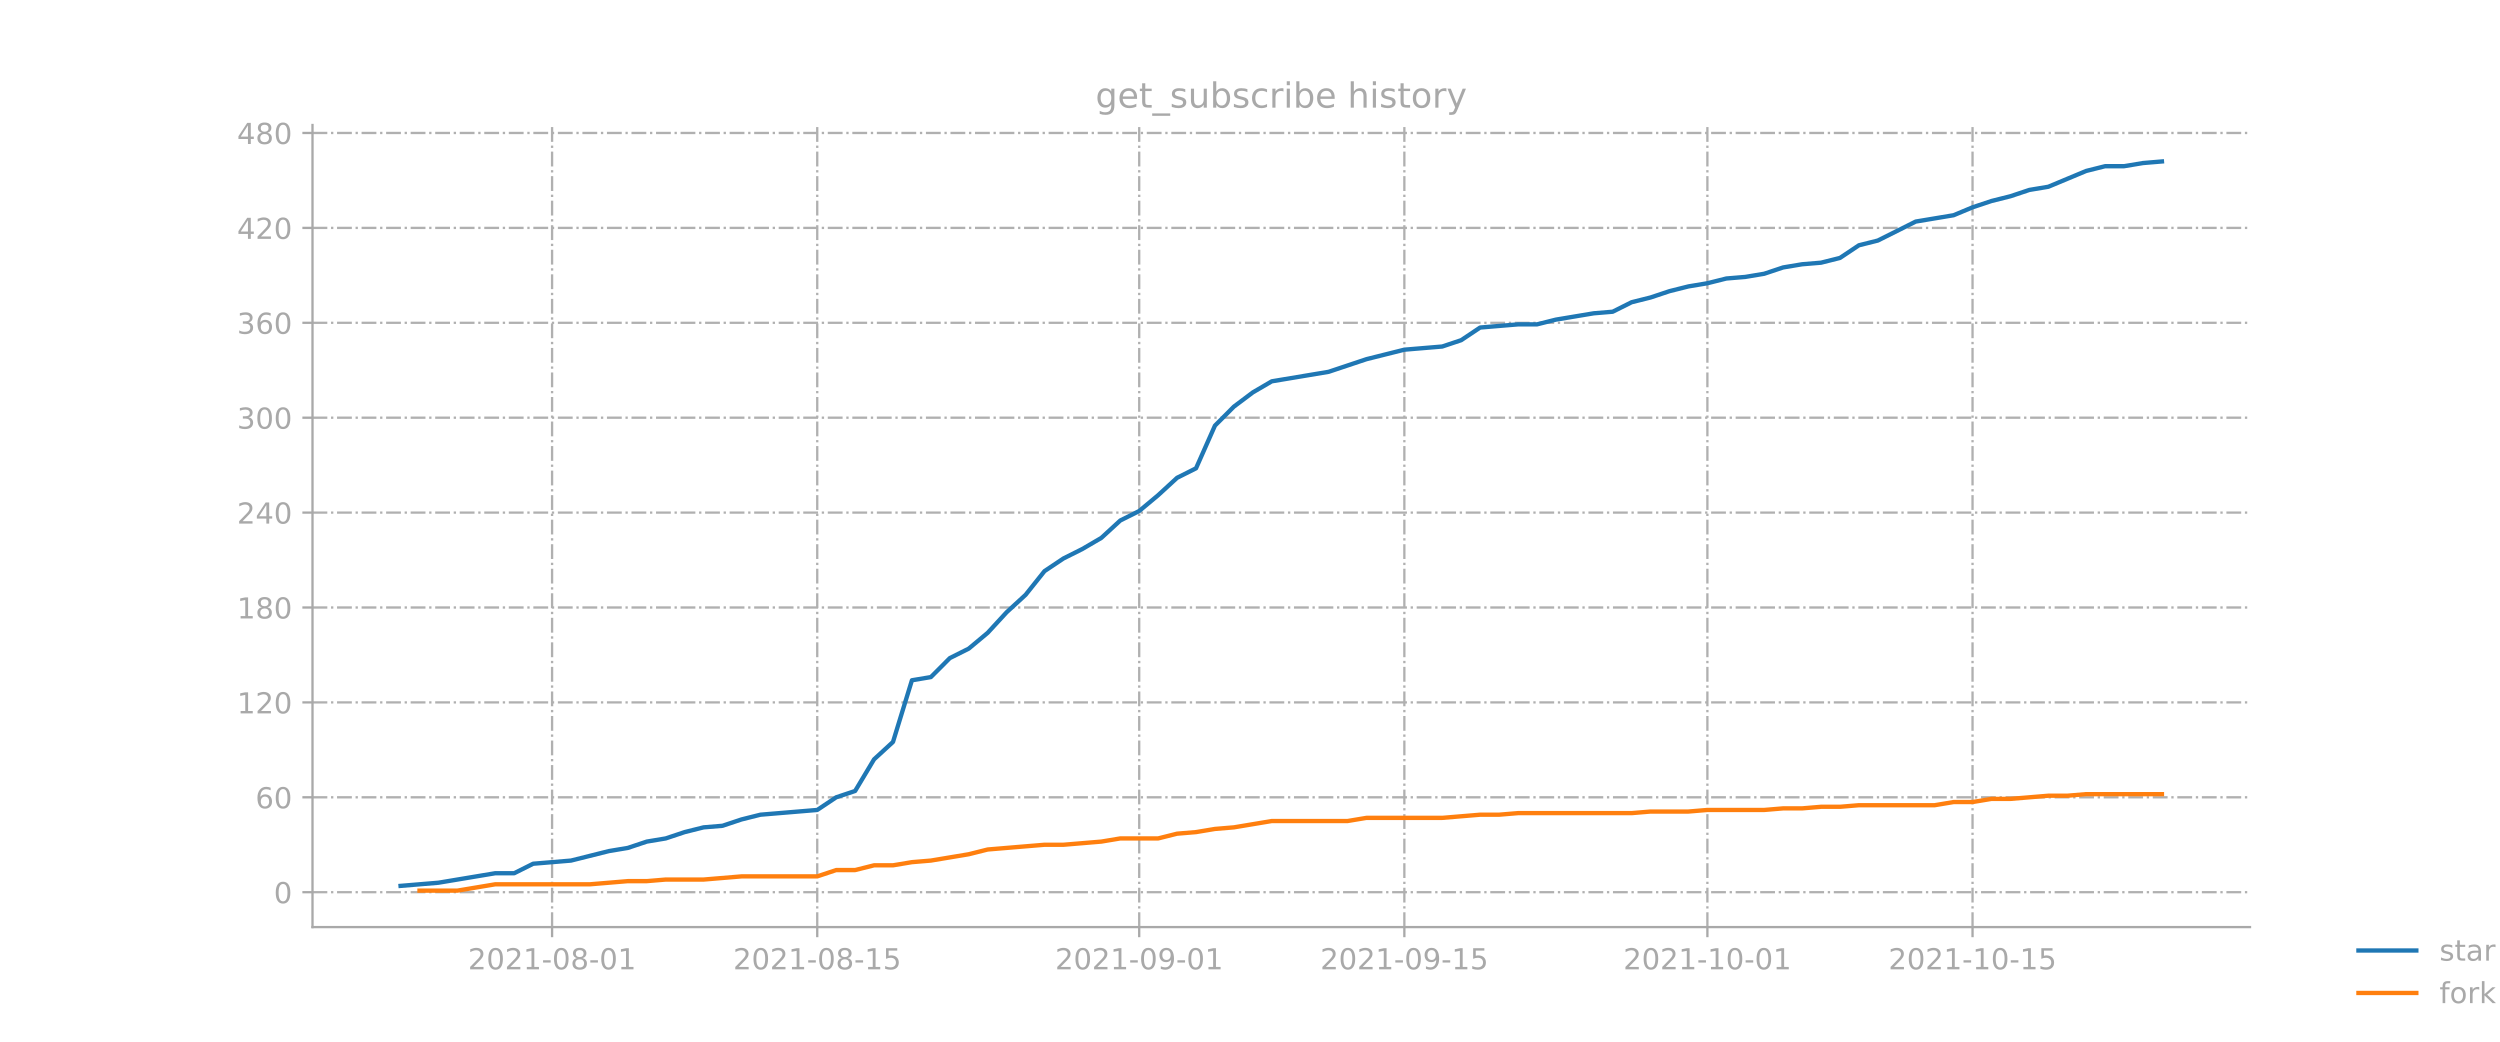
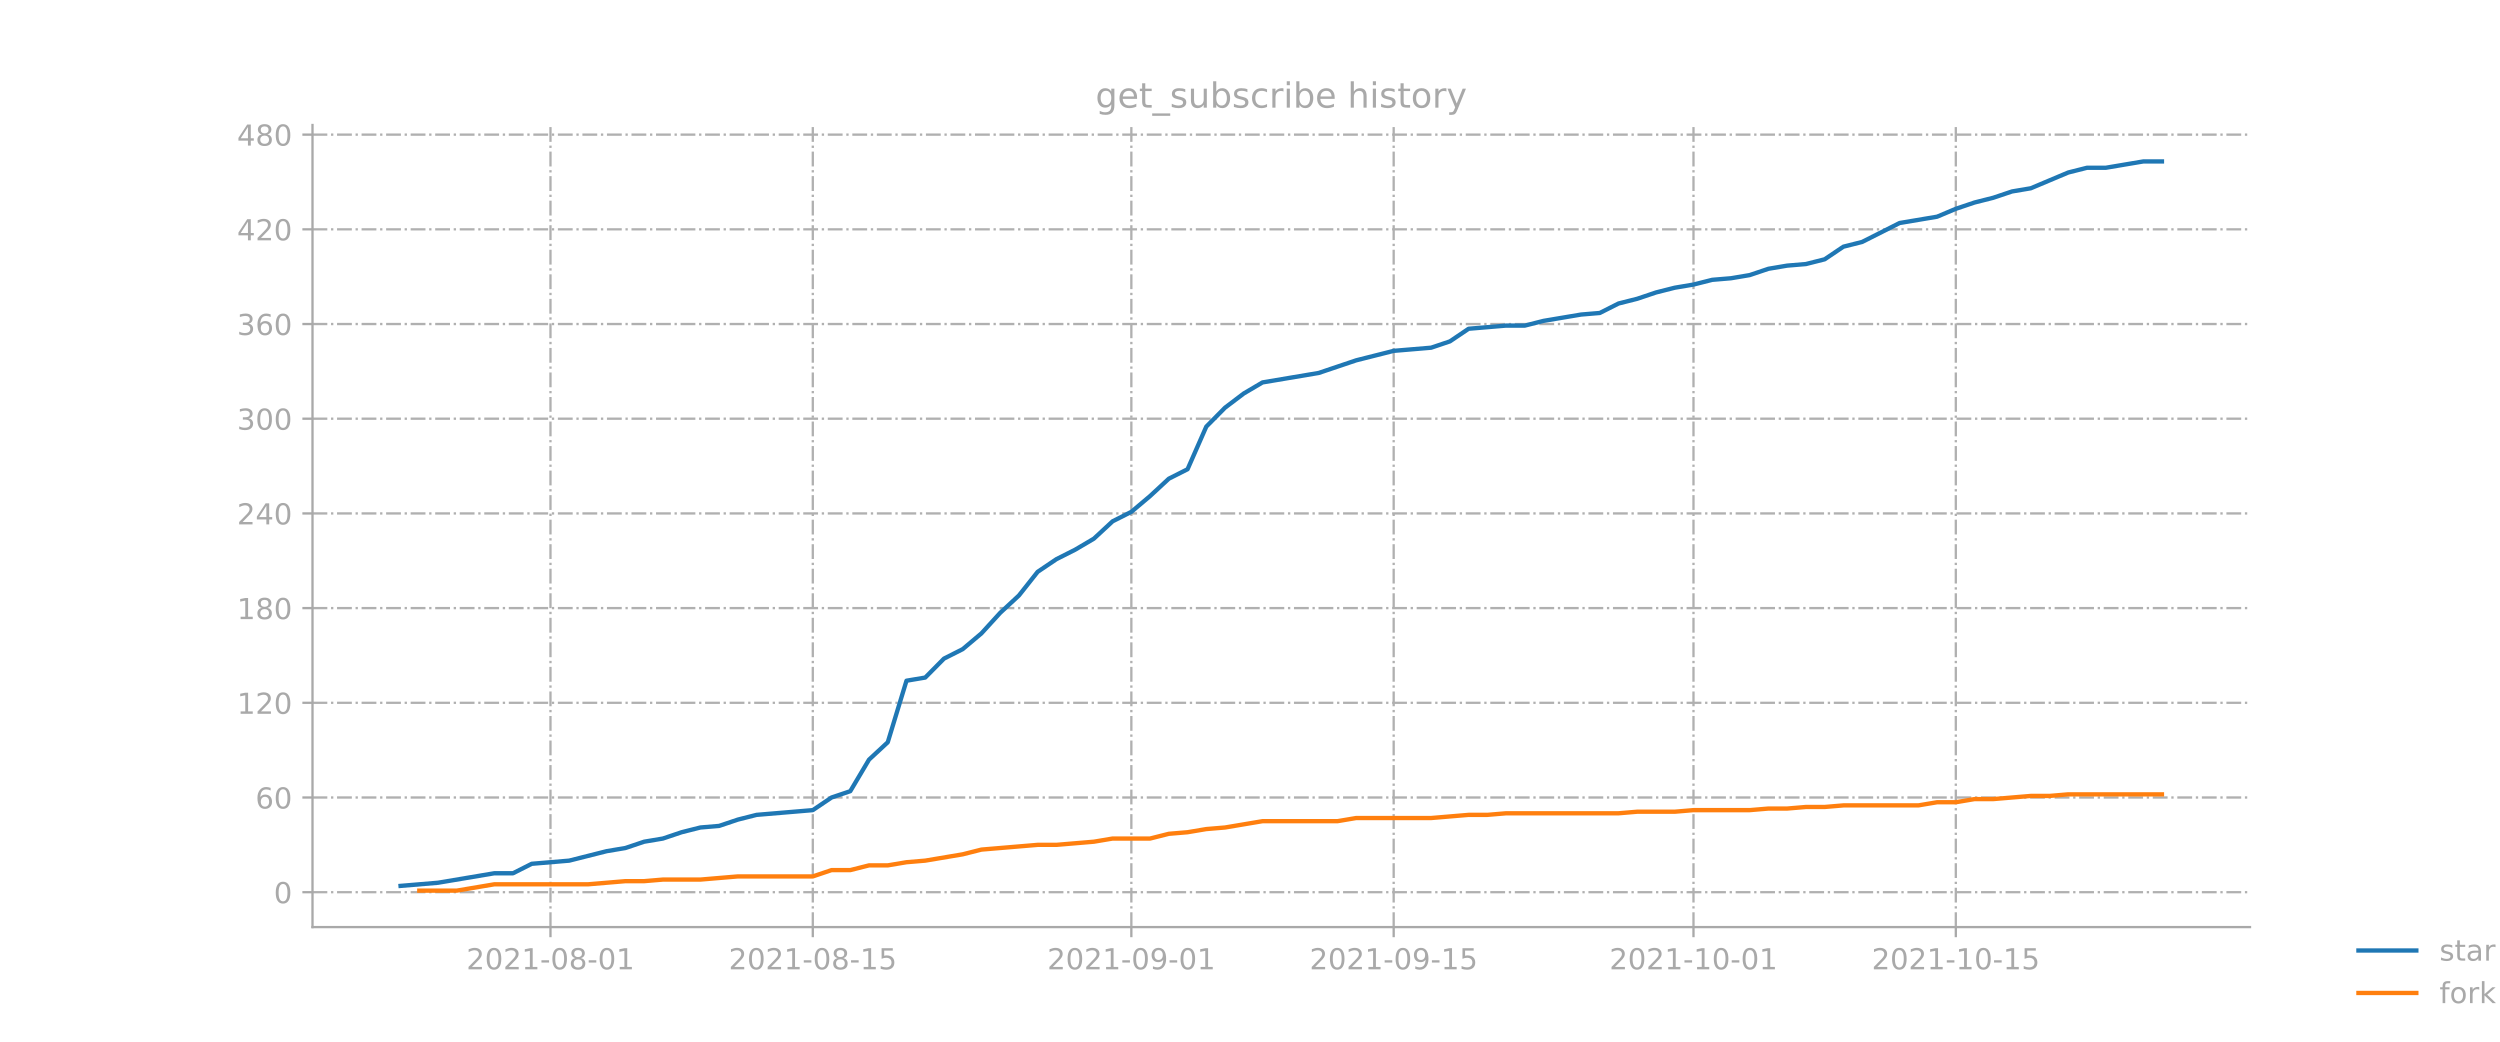
<svg xmlns="http://www.w3.org/2000/svg" xmlns:xlink="http://www.w3.org/1999/xlink" height="360pt" version="1.1" viewBox="0 0 864 360" width="864pt">
  <defs>
    <style type="text/css">*{stroke-linecap:butt;stroke-linejoin:round;}</style>
  </defs>
  <g id="figure_1">
    <g id="patch_1">
      <path d="M 0 360  L 864 360  L 864 0  L 0 0  z " style="fill:none;opacity:0;" />
    </g>
    <g id="axes_1">
      <g id="patch_2">
        <path d="M 108 320.4  L 777.6 320.4  L 777.6 43.2  L 108 43.2  z " style="fill:none;opacity:0;" />
      </g>
      <g id="matplotlib.axis_1">
        <g id="xtick_1">
          <g id="line2d_1">
-             <path clip-path="url(#p8e9a8454e7)" d="M 190.8 320.4  L 190.8 43.2  " style="fill:none;stroke:#b0b0b0;stroke-dasharray:5.12,1.28,0.8,1.28;stroke-dashoffset:0;stroke-width:0.8;" />
+             <path clip-path="url(#p92d520a718)" d="M 190.243 320.4  L 190.243 43.2  " style="fill:none;stroke:#b0b0b0;stroke-dasharray:5.12,1.28,0.8,1.28;stroke-dashoffset:0;stroke-width:0.8;" />
          </g>
          <g id="line2d_2">
            <defs>
-               <path d="M 0 0  L 0 3.5  " id="mebb55646c6" style="stroke:#a9a9a9;stroke-width:0.8;" />
+               <path d="M 0 0  L 0 3.5  " id="mdfd3f96ffd" style="stroke:#a9a9a9;stroke-width:0.8;" />
            </defs>
            <g>
-               <use style="fill:#a9a9a9;stroke:#a9a9a9;stroke-width:0.8;" x="190.8" xlink:href="#mebb55646c6" y="320.4" />
+               <use style="fill:#a9a9a9;stroke:#a9a9a9;stroke-width:0.8;" x="190.243" xlink:href="#mdfd3f96ffd" y="320.4" />
            </g>
          </g>
          <g id="text_1">
-             <g style="fill:#a9a9a9;" transform="translate(161.7422 334.9984)scale(0.1 -0.1)">
+             <g style="fill:#a9a9a9;" transform="translate(161.1851 334.9984)scale(0.1 -0.1)">
              <defs>
                <path d="M 1228 531  L 3431 531  L 3431 0  L 469 0  L 469 531  Q 828 903 1448 1529  Q 2069 2156 2228 2338  Q 2531 2678 2651 2914  Q 2772 3150 2772 3378  Q 2772 3750 2511 3984  Q 2250 4219 1831 4219  Q 1534 4219 1204 4116  Q 875 4013 500 3803  L 500 4441  Q 881 4594 1212 4672  Q 1544 4750 1819 4750  Q 2544 4750 2975 4387  Q 3406 4025 3406 3419  Q 3406 3131 3298 2873  Q 3191 2616 2906 2266  Q 2828 2175 2409 1742  Q 1991 1309 1228 531  z " id="DejaVuSans-32" transform="scale(0.015625)" />
                <path d="M 2034 4250  Q 1547 4250 1301 3770  Q 1056 3291 1056 2328  Q 1056 1369 1301 889  Q 1547 409 2034 409  Q 2525 409 2770 889  Q 3016 1369 3016 2328  Q 3016 3291 2770 3770  Q 2525 4250 2034 4250  z M 2034 4750  Q 2819 4750 3233 4129  Q 3647 3509 3647 2328  Q 3647 1150 3233 529  Q 2819 -91 2034 -91  Q 1250 -91 836 529  Q 422 1150 422 2328  Q 422 3509 836 4129  Q 1250 4750 2034 4750  z " id="DejaVuSans-30" transform="scale(0.015625)" />
                <path d="M 794 531  L 1825 531  L 1825 4091  L 703 3866  L 703 4441  L 1819 4666  L 2450 4666  L 2450 531  L 3481 531  L 3481 0  L 794 0  L 794 531  z " id="DejaVuSans-31" transform="scale(0.015625)" />
                <path d="M 313 2009  L 1997 2009  L 1997 1497  L 313 1497  L 313 2009  z " id="DejaVuSans-2d" transform="scale(0.015625)" />
                <path d="M 2034 2216  Q 1584 2216 1326 1975  Q 1069 1734 1069 1313  Q 1069 891 1326 650  Q 1584 409 2034 409  Q 2484 409 2743 651  Q 3003 894 3003 1313  Q 3003 1734 2745 1975  Q 2488 2216 2034 2216  z M 1403 2484  Q 997 2584 770 2862  Q 544 3141 544 3541  Q 544 4100 942 4425  Q 1341 4750 2034 4750  Q 2731 4750 3128 4425  Q 3525 4100 3525 3541  Q 3525 3141 3298 2862  Q 3072 2584 2669 2484  Q 3125 2378 3379 2068  Q 3634 1759 3634 1313  Q 3634 634 3220 271  Q 2806 -91 2034 -91  Q 1263 -91 848 271  Q 434 634 434 1313  Q 434 1759 690 2068  Q 947 2378 1403 2484  z M 1172 3481  Q 1172 3119 1398 2916  Q 1625 2713 2034 2713  Q 2441 2713 2670 2916  Q 2900 3119 2900 3481  Q 2900 3844 2670 4047  Q 2441 4250 2034 4250  Q 1625 4250 1398 4047  Q 1172 3844 1172 3481  z " id="DejaVuSans-38" transform="scale(0.015625)" />
              </defs>
              <use xlink:href="#DejaVuSans-32" />
              <use x="63.623" xlink:href="#DejaVuSans-30" />
              <use x="127.246" xlink:href="#DejaVuSans-32" />
              <use x="190.869" xlink:href="#DejaVuSans-31" />
              <use x="254.492" xlink:href="#DejaVuSans-2d" />
              <use x="290.576" xlink:href="#DejaVuSans-30" />
              <use x="354.199" xlink:href="#DejaVuSans-38" />
              <use x="417.822" xlink:href="#DejaVuSans-2d" />
              <use x="453.906" xlink:href="#DejaVuSans-30" />
              <use x="517.529" xlink:href="#DejaVuSans-31" />
            </g>
          </g>
        </g>
        <g id="xtick_2">
          <g id="line2d_3">
-             <path clip-path="url(#p8e9a8454e7)" d="M 282.436 320.4  L 282.436 43.2  " style="fill:none;stroke:#b0b0b0;stroke-dasharray:5.12,1.28,0.8,1.28;stroke-dashoffset:0;stroke-width:0.8;" />
+             <path clip-path="url(#p92d520a718)" d="M 280.904 320.4  L 280.904 43.2  " style="fill:none;stroke:#b0b0b0;stroke-dasharray:5.12,1.28,0.8,1.28;stroke-dashoffset:0;stroke-width:0.8;" />
          </g>
          <g id="line2d_4">
            <g>
-               <use style="fill:#a9a9a9;stroke:#a9a9a9;stroke-width:0.8;" x="282.436" xlink:href="#mebb55646c6" y="320.4" />
+               <use style="fill:#a9a9a9;stroke:#a9a9a9;stroke-width:0.8;" x="280.904" xlink:href="#mdfd3f96ffd" y="320.4" />
            </g>
          </g>
          <g id="text_2">
-             <g style="fill:#a9a9a9;" transform="translate(253.3786 334.9984)scale(0.1 -0.1)">
+             <g style="fill:#a9a9a9;" transform="translate(251.8466 334.9984)scale(0.1 -0.1)">
              <defs>
                <path d="M 691 4666  L 3169 4666  L 3169 4134  L 1269 4134  L 1269 2991  Q 1406 3038 1543 3061  Q 1681 3084 1819 3084  Q 2600 3084 3056 2656  Q 3513 2228 3513 1497  Q 3513 744 3044 326  Q 2575 -91 1722 -91  Q 1428 -91 1123 -41  Q 819 9 494 109  L 494 744  Q 775 591 1075 516  Q 1375 441 1709 441  Q 2250 441 2565 725  Q 2881 1009 2881 1497  Q 2881 1984 2565 2268  Q 2250 2553 1709 2553  Q 1456 2553 1204 2497  Q 953 2441 691 2322  L 691 4666  z " id="DejaVuSans-35" transform="scale(0.015625)" />
              </defs>
              <use xlink:href="#DejaVuSans-32" />
              <use x="63.623" xlink:href="#DejaVuSans-30" />
              <use x="127.246" xlink:href="#DejaVuSans-32" />
              <use x="190.869" xlink:href="#DejaVuSans-31" />
              <use x="254.492" xlink:href="#DejaVuSans-2d" />
              <use x="290.576" xlink:href="#DejaVuSans-30" />
              <use x="354.199" xlink:href="#DejaVuSans-38" />
              <use x="417.822" xlink:href="#DejaVuSans-2d" />
              <use x="453.906" xlink:href="#DejaVuSans-31" />
              <use x="517.529" xlink:href="#DejaVuSans-35" />
            </g>
          </g>
        </g>
        <g id="xtick_3">
          <g id="line2d_5">
-             <path clip-path="url(#p8e9a8454e7)" d="M 393.709 320.4  L 393.709 43.2  " style="fill:none;stroke:#b0b0b0;stroke-dasharray:5.12,1.28,0.8,1.28;stroke-dashoffset:0;stroke-width:0.8;" />
+             <path clip-path="url(#p92d520a718)" d="M 390.993 320.4  L 390.993 43.2  " style="fill:none;stroke:#b0b0b0;stroke-dasharray:5.12,1.28,0.8,1.28;stroke-dashoffset:0;stroke-width:0.8;" />
          </g>
          <g id="line2d_6">
            <g>
-               <use style="fill:#a9a9a9;stroke:#a9a9a9;stroke-width:0.8;" x="393.709" xlink:href="#mebb55646c6" y="320.4" />
+               <use style="fill:#a9a9a9;stroke:#a9a9a9;stroke-width:0.8;" x="390.993" xlink:href="#mdfd3f96ffd" y="320.4" />
            </g>
          </g>
          <g id="text_3">
-             <g style="fill:#a9a9a9;" transform="translate(364.6513 334.9984)scale(0.1 -0.1)">
+             <g style="fill:#a9a9a9;" transform="translate(361.9356 334.9984)scale(0.1 -0.1)">
              <defs>
                <path d="M 703 97  L 703 672  Q 941 559 1184 500  Q 1428 441 1663 441  Q 2288 441 2617 861  Q 2947 1281 2994 2138  Q 2813 1869 2534 1725  Q 2256 1581 1919 1581  Q 1219 1581 811 2004  Q 403 2428 403 3163  Q 403 3881 828 4315  Q 1253 4750 1959 4750  Q 2769 4750 3195 4129  Q 3622 3509 3622 2328  Q 3622 1225 3098 567  Q 2575 -91 1691 -91  Q 1453 -91 1209 -44  Q 966 3 703 97  z M 1959 2075  Q 2384 2075 2632 2365  Q 2881 2656 2881 3163  Q 2881 3666 2632 3958  Q 2384 4250 1959 4250  Q 1534 4250 1286 3958  Q 1038 3666 1038 3163  Q 1038 2656 1286 2365  Q 1534 2075 1959 2075  z " id="DejaVuSans-39" transform="scale(0.015625)" />
              </defs>
              <use xlink:href="#DejaVuSans-32" />
              <use x="63.623" xlink:href="#DejaVuSans-30" />
              <use x="127.246" xlink:href="#DejaVuSans-32" />
              <use x="190.869" xlink:href="#DejaVuSans-31" />
              <use x="254.492" xlink:href="#DejaVuSans-2d" />
              <use x="290.576" xlink:href="#DejaVuSans-30" />
              <use x="354.199" xlink:href="#DejaVuSans-39" />
              <use x="417.822" xlink:href="#DejaVuSans-2d" />
              <use x="453.906" xlink:href="#DejaVuSans-30" />
              <use x="517.529" xlink:href="#DejaVuSans-31" />
            </g>
          </g>
        </g>
        <g id="xtick_4">
          <g id="line2d_7">
-             <path clip-path="url(#p8e9a8454e7)" d="M 485.345 320.4  L 485.345 43.2  " style="fill:none;stroke:#b0b0b0;stroke-dasharray:5.12,1.28,0.8,1.28;stroke-dashoffset:0;stroke-width:0.8;" />
+             <path clip-path="url(#p92d520a718)" d="M 481.655 320.4  L 481.655 43.2  " style="fill:none;stroke:#b0b0b0;stroke-dasharray:5.12,1.28,0.8,1.28;stroke-dashoffset:0;stroke-width:0.8;" />
          </g>
          <g id="line2d_8">
            <g>
-               <use style="fill:#a9a9a9;stroke:#a9a9a9;stroke-width:0.8;" x="485.345" xlink:href="#mebb55646c6" y="320.4" />
+               <use style="fill:#a9a9a9;stroke:#a9a9a9;stroke-width:0.8;" x="481.655" xlink:href="#mdfd3f96ffd" y="320.4" />
            </g>
          </g>
          <g id="text_4">
-             <g style="fill:#a9a9a9;" transform="translate(456.2876 334.9984)scale(0.1 -0.1)">
+             <g style="fill:#a9a9a9;" transform="translate(452.5971 334.9984)scale(0.1 -0.1)">
              <use xlink:href="#DejaVuSans-32" />
              <use x="63.623" xlink:href="#DejaVuSans-30" />
              <use x="127.246" xlink:href="#DejaVuSans-32" />
              <use x="190.869" xlink:href="#DejaVuSans-31" />
              <use x="254.492" xlink:href="#DejaVuSans-2d" />
              <use x="290.576" xlink:href="#DejaVuSans-30" />
              <use x="354.199" xlink:href="#DejaVuSans-39" />
              <use x="417.822" xlink:href="#DejaVuSans-2d" />
              <use x="453.906" xlink:href="#DejaVuSans-31" />
              <use x="517.529" xlink:href="#DejaVuSans-35" />
            </g>
          </g>
        </g>
        <g id="xtick_5">
          <g id="line2d_9">
-             <path clip-path="url(#p8e9a8454e7)" d="M 590.073 320.4  L 590.073 43.2  " style="fill:none;stroke:#b0b0b0;stroke-dasharray:5.12,1.28,0.8,1.28;stroke-dashoffset:0;stroke-width:0.8;" />
+             <path clip-path="url(#p92d520a718)" d="M 585.268 320.4  L 585.268 43.2  " style="fill:none;stroke:#b0b0b0;stroke-dasharray:5.12,1.28,0.8,1.28;stroke-dashoffset:0;stroke-width:0.8;" />
          </g>
          <g id="line2d_10">
            <g>
-               <use style="fill:#a9a9a9;stroke:#a9a9a9;stroke-width:0.8;" x="590.073" xlink:href="#mebb55646c6" y="320.4" />
+               <use style="fill:#a9a9a9;stroke:#a9a9a9;stroke-width:0.8;" x="585.268" xlink:href="#mdfd3f96ffd" y="320.4" />
            </g>
          </g>
          <g id="text_5">
-             <g style="fill:#a9a9a9;" transform="translate(561.0149 334.9984)scale(0.1 -0.1)">
+             <g style="fill:#a9a9a9;" transform="translate(556.2103 334.9984)scale(0.1 -0.1)">
              <use xlink:href="#DejaVuSans-32" />
              <use x="63.623" xlink:href="#DejaVuSans-30" />
              <use x="127.246" xlink:href="#DejaVuSans-32" />
              <use x="190.869" xlink:href="#DejaVuSans-31" />
              <use x="254.492" xlink:href="#DejaVuSans-2d" />
              <use x="290.576" xlink:href="#DejaVuSans-31" />
              <use x="354.199" xlink:href="#DejaVuSans-30" />
              <use x="417.822" xlink:href="#DejaVuSans-2d" />
              <use x="453.906" xlink:href="#DejaVuSans-30" />
              <use x="517.529" xlink:href="#DejaVuSans-31" />
            </g>
          </g>
        </g>
        <g id="xtick_6">
          <g id="line2d_11">
-             <path clip-path="url(#p8e9a8454e7)" d="M 681.709 320.4  L 681.709 43.2  " style="fill:none;stroke:#b0b0b0;stroke-dasharray:5.12,1.28,0.8,1.28;stroke-dashoffset:0;stroke-width:0.8;" />
+             <path clip-path="url(#p92d520a718)" d="M 675.93 320.4  L 675.93 43.2  " style="fill:none;stroke:#b0b0b0;stroke-dasharray:5.12,1.28,0.8,1.28;stroke-dashoffset:0;stroke-width:0.8;" />
          </g>
          <g id="line2d_12">
            <g>
-               <use style="fill:#a9a9a9;stroke:#a9a9a9;stroke-width:0.8;" x="681.709" xlink:href="#mebb55646c6" y="320.4" />
+               <use style="fill:#a9a9a9;stroke:#a9a9a9;stroke-width:0.8;" x="675.93" xlink:href="#mdfd3f96ffd" y="320.4" />
            </g>
          </g>
          <g id="text_6">
-             <g style="fill:#a9a9a9;" transform="translate(652.6513 334.9984)scale(0.1 -0.1)">
+             <g style="fill:#a9a9a9;" transform="translate(646.8718 334.9984)scale(0.1 -0.1)">
              <use xlink:href="#DejaVuSans-32" />
              <use x="63.623" xlink:href="#DejaVuSans-30" />
              <use x="127.246" xlink:href="#DejaVuSans-32" />
              <use x="190.869" xlink:href="#DejaVuSans-31" />
              <use x="254.492" xlink:href="#DejaVuSans-2d" />
              <use x="290.576" xlink:href="#DejaVuSans-31" />
              <use x="354.199" xlink:href="#DejaVuSans-30" />
              <use x="417.822" xlink:href="#DejaVuSans-2d" />
              <use x="453.906" xlink:href="#DejaVuSans-31" />
              <use x="517.529" xlink:href="#DejaVuSans-35" />
            </g>
          </g>
        </g>
      </g>
      <g id="matplotlib.axis_2">
        <g id="ytick_1">
          <g id="line2d_13">
-             <path clip-path="url(#p8e9a8454e7)" d="M 108 308.347  L 777.6 308.347  " style="fill:none;stroke:#b0b0b0;stroke-dasharray:5.12,1.28,0.8,1.28;stroke-dashoffset:0;stroke-width:0.8;" />
+             <path clip-path="url(#p92d520a718)" d="M 108 308.345  L 777.6 308.345  " style="fill:none;stroke:#b0b0b0;stroke-dasharray:5.12,1.28,0.8,1.28;stroke-dashoffset:0;stroke-width:0.8;" />
          </g>
          <g id="line2d_14">
            <defs>
-               <path d="M 0 0  L -3.5 0  " id="mc64cc306f4" style="stroke:#a9a9a9;stroke-width:0.8;" />
+               <path d="M 0 0  L -3.5 0  " id="m224f268f63" style="stroke:#a9a9a9;stroke-width:0.8;" />
            </defs>
            <g>
-               <use style="fill:#a9a9a9;stroke:#a9a9a9;stroke-width:0.8;" x="108" xlink:href="#mc64cc306f4" y="308.347" />
+               <use style="fill:#a9a9a9;stroke:#a9a9a9;stroke-width:0.8;" x="108" xlink:href="#m224f268f63" y="308.345" />
            </g>
          </g>
          <g id="text_7">
-             <g style="fill:#a9a9a9;" transform="translate(94.6375 312.1459)scale(0.1 -0.1)">
+             <g style="fill:#a9a9a9;" transform="translate(94.6375 312.1447)scale(0.1 -0.1)">
              <use xlink:href="#DejaVuSans-30" />
            </g>
          </g>
        </g>
        <g id="ytick_2">
          <g id="line2d_15">
-             <path clip-path="url(#p8e9a8454e7)" d="M 108 275.548  L 777.6 275.548  " style="fill:none;stroke:#b0b0b0;stroke-dasharray:5.12,1.28,0.8,1.28;stroke-dashoffset:0;stroke-width:0.8;" />
+             <path clip-path="url(#p92d520a718)" d="M 108 275.618  L 777.6 275.618  " style="fill:none;stroke:#b0b0b0;stroke-dasharray:5.12,1.28,0.8,1.28;stroke-dashoffset:0;stroke-width:0.8;" />
          </g>
          <g id="line2d_16">
            <g>
-               <use style="fill:#a9a9a9;stroke:#a9a9a9;stroke-width:0.8;" x="108" xlink:href="#mc64cc306f4" y="275.548" />
+               <use style="fill:#a9a9a9;stroke:#a9a9a9;stroke-width:0.8;" x="108" xlink:href="#m224f268f63" y="275.618" />
            </g>
          </g>
          <g id="text_8">
-             <g style="fill:#a9a9a9;" transform="translate(88.275 279.3476)scale(0.1 -0.1)">
+             <g style="fill:#a9a9a9;" transform="translate(88.275 279.4174)scale(0.1 -0.1)">
              <defs>
                <path d="M 2113 2584  Q 1688 2584 1439 2293  Q 1191 2003 1191 1497  Q 1191 994 1439 701  Q 1688 409 2113 409  Q 2538 409 2786 701  Q 3034 994 3034 1497  Q 3034 2003 2786 2293  Q 2538 2584 2113 2584  z M 3366 4563  L 3366 3988  Q 3128 4100 2886 4159  Q 2644 4219 2406 4219  Q 1781 4219 1451 3797  Q 1122 3375 1075 2522  Q 1259 2794 1537 2939  Q 1816 3084 2150 3084  Q 2853 3084 3261 2657  Q 3669 2231 3669 1497  Q 3669 778 3244 343  Q 2819 -91 2113 -91  Q 1303 -91 875 529  Q 447 1150 447 2328  Q 447 3434 972 4092  Q 1497 4750 2381 4750  Q 2619 4750 2861 4703  Q 3103 4656 3366 4563  z " id="DejaVuSans-36" transform="scale(0.015625)" />
              </defs>
              <use xlink:href="#DejaVuSans-36" />
              <use x="63.623" xlink:href="#DejaVuSans-30" />
            </g>
          </g>
        </g>
        <g id="ytick_3">
          <g id="line2d_17">
-             <path clip-path="url(#p8e9a8454e7)" d="M 108 242.75  L 777.6 242.75  " style="fill:none;stroke:#b0b0b0;stroke-dasharray:5.12,1.28,0.8,1.28;stroke-dashoffset:0;stroke-width:0.8;" />
+             <path clip-path="url(#p92d520a718)" d="M 108 242.891  L 777.6 242.891  " style="fill:none;stroke:#b0b0b0;stroke-dasharray:5.12,1.28,0.8,1.28;stroke-dashoffset:0;stroke-width:0.8;" />
          </g>
          <g id="line2d_18">
            <g>
-               <use style="fill:#a9a9a9;stroke:#a9a9a9;stroke-width:0.8;" x="108" xlink:href="#mc64cc306f4" y="242.75" />
+               <use style="fill:#a9a9a9;stroke:#a9a9a9;stroke-width:0.8;" x="108" xlink:href="#m224f268f63" y="242.891" />
            </g>
          </g>
          <g id="text_9">
-             <g style="fill:#a9a9a9;" transform="translate(81.9125 246.5493)scale(0.1 -0.1)">
+             <g style="fill:#a9a9a9;" transform="translate(81.9125 246.6901)scale(0.1 -0.1)">
              <use xlink:href="#DejaVuSans-31" />
              <use x="63.623" xlink:href="#DejaVuSans-32" />
              <use x="127.246" xlink:href="#DejaVuSans-30" />
            </g>
          </g>
        </g>
        <g id="ytick_4">
          <g id="line2d_19">
-             <path clip-path="url(#p8e9a8454e7)" d="M 108 209.952  L 777.6 209.952  " style="fill:none;stroke:#b0b0b0;stroke-dasharray:5.12,1.28,0.8,1.28;stroke-dashoffset:0;stroke-width:0.8;" />
+             <path clip-path="url(#p92d520a718)" d="M 108 210.164  L 777.6 210.164  " style="fill:none;stroke:#b0b0b0;stroke-dasharray:5.12,1.28,0.8,1.28;stroke-dashoffset:0;stroke-width:0.8;" />
          </g>
          <g id="line2d_20">
            <g>
-               <use style="fill:#a9a9a9;stroke:#a9a9a9;stroke-width:0.8;" x="108" xlink:href="#mc64cc306f4" y="209.952" />
+               <use style="fill:#a9a9a9;stroke:#a9a9a9;stroke-width:0.8;" x="108" xlink:href="#m224f268f63" y="210.164" />
            </g>
          </g>
          <g id="text_10">
-             <g style="fill:#a9a9a9;" transform="translate(81.9125 213.7511)scale(0.1 -0.1)">
+             <g style="fill:#a9a9a9;" transform="translate(81.9125 213.9629)scale(0.1 -0.1)">
              <use xlink:href="#DejaVuSans-31" />
              <use x="63.623" xlink:href="#DejaVuSans-38" />
              <use x="127.246" xlink:href="#DejaVuSans-30" />
            </g>
          </g>
        </g>
        <g id="ytick_5">
          <g id="line2d_21">
-             <path clip-path="url(#p8e9a8454e7)" d="M 108 177.154  L 777.6 177.154  " style="fill:none;stroke:#b0b0b0;stroke-dasharray:5.12,1.28,0.8,1.28;stroke-dashoffset:0;stroke-width:0.8;" />
+             <path clip-path="url(#p92d520a718)" d="M 108 177.436  L 777.6 177.436  " style="fill:none;stroke:#b0b0b0;stroke-dasharray:5.12,1.28,0.8,1.28;stroke-dashoffset:0;stroke-width:0.8;" />
          </g>
          <g id="line2d_22">
            <g>
-               <use style="fill:#a9a9a9;stroke:#a9a9a9;stroke-width:0.8;" x="108" xlink:href="#mc64cc306f4" y="177.154" />
+               <use style="fill:#a9a9a9;stroke:#a9a9a9;stroke-width:0.8;" x="108" xlink:href="#m224f268f63" y="177.436" />
            </g>
          </g>
          <g id="text_11">
-             <g style="fill:#a9a9a9;" transform="translate(81.9125 180.9528)scale(0.1 -0.1)">
+             <g style="fill:#a9a9a9;" transform="translate(81.9125 181.2356)scale(0.1 -0.1)">
              <defs>
                <path d="M 2419 4116  L 825 1625  L 2419 1625  L 2419 4116  z M 2253 4666  L 3047 4666  L 3047 1625  L 3713 1625  L 3713 1100  L 3047 1100  L 3047 0  L 2419 0  L 2419 1100  L 313 1100  L 313 1709  L 2253 4666  z " id="DejaVuSans-34" transform="scale(0.015625)" />
              </defs>
              <use xlink:href="#DejaVuSans-32" />
              <use x="63.623" xlink:href="#DejaVuSans-34" />
              <use x="127.246" xlink:href="#DejaVuSans-30" />
            </g>
          </g>
        </g>
        <g id="ytick_6">
          <g id="line2d_23">
-             <path clip-path="url(#p8e9a8454e7)" d="M 108 144.355  L 777.6 144.355  " style="fill:none;stroke:#b0b0b0;stroke-dasharray:5.12,1.28,0.8,1.28;stroke-dashoffset:0;stroke-width:0.8;" />
+             <path clip-path="url(#p92d520a718)" d="M 108 144.709  L 777.6 144.709  " style="fill:none;stroke:#b0b0b0;stroke-dasharray:5.12,1.28,0.8,1.28;stroke-dashoffset:0;stroke-width:0.8;" />
          </g>
          <g id="line2d_24">
            <g>
-               <use style="fill:#a9a9a9;stroke:#a9a9a9;stroke-width:0.8;" x="108" xlink:href="#mc64cc306f4" y="144.355" />
+               <use style="fill:#a9a9a9;stroke:#a9a9a9;stroke-width:0.8;" x="108" xlink:href="#m224f268f63" y="144.709" />
            </g>
          </g>
          <g id="text_12">
-             <g style="fill:#a9a9a9;" transform="translate(81.9125 148.1545)scale(0.1 -0.1)">
+             <g style="fill:#a9a9a9;" transform="translate(81.9125 148.5083)scale(0.1 -0.1)">
              <defs>
                <path d="M 2597 2516  Q 3050 2419 3304 2112  Q 3559 1806 3559 1356  Q 3559 666 3084 287  Q 2609 -91 1734 -91  Q 1441 -91 1130 -33  Q 819 25 488 141  L 488 750  Q 750 597 1062 519  Q 1375 441 1716 441  Q 2309 441 2620 675  Q 2931 909 2931 1356  Q 2931 1769 2642 2001  Q 2353 2234 1838 2234  L 1294 2234  L 1294 2753  L 1863 2753  Q 2328 2753 2575 2939  Q 2822 3125 2822 3475  Q 2822 3834 2567 4026  Q 2313 4219 1838 4219  Q 1578 4219 1281 4162  Q 984 4106 628 3988  L 628 4550  Q 988 4650 1302 4700  Q 1616 4750 1894 4750  Q 2613 4750 3031 4423  Q 3450 4097 3450 3541  Q 3450 3153 3228 2886  Q 3006 2619 2597 2516  z " id="DejaVuSans-33" transform="scale(0.015625)" />
              </defs>
              <use xlink:href="#DejaVuSans-33" />
              <use x="63.623" xlink:href="#DejaVuSans-30" />
              <use x="127.246" xlink:href="#DejaVuSans-30" />
            </g>
          </g>
        </g>
        <g id="ytick_7">
          <g id="line2d_25">
-             <path clip-path="url(#p8e9a8454e7)" d="M 108 111.557  L 777.6 111.557  " style="fill:none;stroke:#b0b0b0;stroke-dasharray:5.12,1.28,0.8,1.28;stroke-dashoffset:0;stroke-width:0.8;" />
+             <path clip-path="url(#p92d520a718)" d="M 108 111.982  L 777.6 111.982  " style="fill:none;stroke:#b0b0b0;stroke-dasharray:5.12,1.28,0.8,1.28;stroke-dashoffset:0;stroke-width:0.8;" />
          </g>
          <g id="line2d_26">
            <g>
-               <use style="fill:#a9a9a9;stroke:#a9a9a9;stroke-width:0.8;" x="108" xlink:href="#mc64cc306f4" y="111.557" />
+               <use style="fill:#a9a9a9;stroke:#a9a9a9;stroke-width:0.8;" x="108" xlink:href="#m224f268f63" y="111.982" />
            </g>
          </g>
          <g id="text_13">
-             <g style="fill:#a9a9a9;" transform="translate(81.9125 115.3563)scale(0.1 -0.1)">
+             <g style="fill:#a9a9a9;" transform="translate(81.9125 115.781)scale(0.1 -0.1)">
              <use xlink:href="#DejaVuSans-33" />
              <use x="63.623" xlink:href="#DejaVuSans-36" />
              <use x="127.246" xlink:href="#DejaVuSans-30" />
            </g>
          </g>
        </g>
        <g id="ytick_8">
          <g id="line2d_27">
-             <path clip-path="url(#p8e9a8454e7)" d="M 108 78.759  L 777.6 78.759  " style="fill:none;stroke:#b0b0b0;stroke-dasharray:5.12,1.28,0.8,1.28;stroke-dashoffset:0;stroke-width:0.8;" />
+             <path clip-path="url(#p92d520a718)" d="M 108 79.255  L 777.6 79.255  " style="fill:none;stroke:#b0b0b0;stroke-dasharray:5.12,1.28,0.8,1.28;stroke-dashoffset:0;stroke-width:0.8;" />
          </g>
          <g id="line2d_28">
            <g>
-               <use style="fill:#a9a9a9;stroke:#a9a9a9;stroke-width:0.8;" x="108" xlink:href="#mc64cc306f4" y="78.759" />
+               <use style="fill:#a9a9a9;stroke:#a9a9a9;stroke-width:0.8;" x="108" xlink:href="#m224f268f63" y="79.255" />
            </g>
          </g>
          <g id="text_14">
-             <g style="fill:#a9a9a9;" transform="translate(81.9125 82.558)scale(0.1 -0.1)">
+             <g style="fill:#a9a9a9;" transform="translate(81.9125 83.05376)scale(0.1 -0.1)">
              <use xlink:href="#DejaVuSans-34" />
              <use x="63.623" xlink:href="#DejaVuSans-32" />
              <use x="127.246" xlink:href="#DejaVuSans-30" />
            </g>
          </g>
        </g>
        <g id="ytick_9">
          <g id="line2d_29">
-             <path clip-path="url(#p8e9a8454e7)" d="M 108 45.961  L 777.6 45.961  " style="fill:none;stroke:#b0b0b0;stroke-dasharray:5.12,1.28,0.8,1.28;stroke-dashoffset:0;stroke-width:0.8;" />
+             <path clip-path="url(#p92d520a718)" d="M 108 46.527  L 777.6 46.527  " style="fill:none;stroke:#b0b0b0;stroke-dasharray:5.12,1.28,0.8,1.28;stroke-dashoffset:0;stroke-width:0.8;" />
          </g>
          <g id="line2d_30">
            <g>
-               <use style="fill:#a9a9a9;stroke:#a9a9a9;stroke-width:0.8;" x="108" xlink:href="#mc64cc306f4" y="45.961" />
+               <use style="fill:#a9a9a9;stroke:#a9a9a9;stroke-width:0.8;" x="108" xlink:href="#m224f268f63" y="46.527" />
            </g>
          </g>
          <g id="text_15">
-             <g style="fill:#a9a9a9;" transform="translate(81.9125 49.75974)scale(0.1 -0.1)">
+             <g style="fill:#a9a9a9;" transform="translate(81.9125 50.32649)scale(0.1 -0.1)">
              <use xlink:href="#DejaVuSans-34" />
              <use x="63.623" xlink:href="#DejaVuSans-38" />
              <use x="127.246" xlink:href="#DejaVuSans-30" />
            </g>
          </g>
        </g>
      </g>
      <g id="line2d_31">
-         <path clip-path="url(#p8e9a8454e7)" d="M 138.436 306.16  L 144.982 305.613  L 151.527 305.067  L 158.073 303.974  L 164.618 302.88  L 171.164 301.787  L 177.709 301.787  L 184.255 298.507  L 190.8 297.961  L 197.345 297.414  L 203.891 295.774  L 210.436 294.134  L 216.982 293.041  L 223.527 290.854  L 230.073 289.761  L 236.618 287.574  L 243.164 285.934  L 249.709 285.388  L 256.255 283.201  L 262.8 281.561  L 269.345 281.015  L 275.891 280.468  L 282.436 279.921  L 288.982 275.548  L 295.527 273.362  L 302.073 262.429  L 308.618 256.416  L 315.164 235.097  L 321.709 234.004  L 328.255 227.444  L 334.8 224.164  L 341.345 218.698  L 347.891 211.592  L 354.436 205.579  L 360.982 197.379  L 367.527 193.006  L 374.073 189.726  L 380.618 185.9  L 387.164 179.887  L 393.709 176.607  L 400.255 171.141  L 406.8 165.128  L 413.345 161.848  L 419.891 147.089  L 426.436 140.529  L 432.982 135.609  L 439.527 131.783  L 446.073 130.689  L 452.618 129.596  L 459.164 128.503  L 465.709 126.316  L 472.255 124.13  L 478.8 122.49  L 485.345 120.85  L 491.891 120.303  L 498.436 119.757  L 504.982 117.57  L 511.527 113.197  L 518.073 112.65  L 524.618 112.104  L 531.164 112.104  L 537.709 110.464  L 544.255 109.37  L 550.8 108.277  L 557.345 107.731  L 563.891 104.451  L 570.436 102.811  L 576.982 100.624  L 583.527 98.984  L 590.073 97.891  L 596.618 96.251  L 603.164 95.705  L 609.709 94.611  L 616.255 92.425  L 622.8 91.331  L 629.345 90.785  L 635.891 89.145  L 642.436 84.772  L 648.982 83.132  L 655.527 79.852  L 662.073 76.572  L 668.618 75.479  L 675.164 74.386  L 681.709 71.652  L 688.255 69.466  L 694.8 67.826  L 701.345 65.639  L 707.891 64.546  L 714.436 61.813  L 720.982 59.08  L 727.527 57.44  L 734.073 57.44  L 740.618 56.347  L 747.164 55.8  " style="fill:none;stroke:#1f77b4;stroke-linecap:square;stroke-width:1.5;" />
+         <path clip-path="url(#p92d520a718)" d="M 138.436 306.164  L 144.912 305.618  L 151.388 305.073  L 157.864 303.982  L 164.34 302.891  L 170.815 301.8  L 177.291 301.8  L 183.767 298.527  L 190.243 297.982  L 196.719 297.436  L 203.195 295.8  L 209.67 294.164  L 216.146 293.073  L 222.622 290.891  L 229.098 289.8  L 235.574 287.618  L 242.05 285.982  L 248.525 285.436  L 255.001 283.255  L 261.477 281.618  L 267.953 281.073  L 274.429 280.527  L 280.904 279.982  L 287.38 275.618  L 293.856 273.436  L 300.332 262.527  L 306.808 256.527  L 313.284 235.255  L 319.759 234.164  L 326.235 227.618  L 332.711 224.345  L 339.187 218.891  L 345.663 211.8  L 352.138 205.8  L 358.614 197.618  L 365.09 193.255  L 371.566 189.982  L 378.042 186.164  L 384.518 180.164  L 390.993 176.891  L 397.469 171.436  L 403.945 165.436  L 410.421 162.164  L 416.897 147.436  L 423.373 140.891  L 429.848 135.982  L 436.324 132.164  L 442.8 131.073  L 449.276 129.982  L 455.752 128.891  L 462.227 126.709  L 468.703 124.527  L 475.179 122.891  L 481.655 121.255  L 488.131 120.709  L 494.607 120.164  L 501.082 117.982  L 507.558 113.618  L 514.034 113.073  L 520.51 112.527  L 526.986 112.527  L 533.462 110.891  L 539.937 109.8  L 546.413 108.709  L 552.889 108.164  L 559.365 104.891  L 565.841 103.255  L 572.316 101.073  L 578.792 99.436  L 585.268 98.345  L 591.744 96.709  L 598.22 96.164  L 604.696 95.073  L 611.171 92.891  L 617.647 91.8  L 624.123 91.255  L 630.599 89.618  L 637.075 85.255  L 643.55 83.618  L 650.026 80.345  L 656.502 77.073  L 662.978 75.982  L 669.454 74.891  L 675.93 72.164  L 682.405 69.982  L 688.881 68.345  L 695.357 66.164  L 701.833 65.073  L 708.309 62.345  L 714.785 59.618  L 721.26 57.982  L 727.736 57.982  L 734.212 56.891  L 740.688 55.8  L 747.164 55.8  " style="fill:none;stroke:#1f77b4;stroke-linecap:square;stroke-width:1.5;" />
      </g>
      <g id="line2d_32">
-         <path clip-path="url(#p8e9a8454e7)" d="M 144.982 307.8  L 151.527 307.8  L 158.073 307.8  L 164.618 306.707  L 171.164 305.613  L 177.709 305.613  L 184.255 305.613  L 190.8 305.613  L 197.345 305.613  L 203.891 305.613  L 210.436 305.067  L 216.982 304.52  L 223.527 304.52  L 230.073 303.974  L 236.618 303.974  L 243.164 303.974  L 249.709 303.427  L 256.255 302.88  L 262.8 302.88  L 269.345 302.88  L 275.891 302.88  L 282.436 302.88  L 288.982 300.694  L 295.527 300.694  L 302.073 299.054  L 308.618 299.054  L 315.164 297.961  L 321.709 297.414  L 328.255 296.321  L 334.8 295.227  L 341.345 293.587  L 347.891 293.041  L 354.436 292.494  L 360.982 291.948  L 367.527 291.948  L 374.073 291.401  L 380.618 290.854  L 387.164 289.761  L 393.709 289.761  L 400.255 289.761  L 406.8 288.121  L 413.345 287.574  L 419.891 286.481  L 426.436 285.934  L 432.982 284.841  L 439.527 283.748  L 446.073 283.748  L 452.618 283.748  L 459.164 283.748  L 465.709 283.748  L 472.255 282.655  L 478.8 282.655  L 485.345 282.655  L 491.891 282.655  L 498.436 282.655  L 504.982 282.108  L 511.527 281.561  L 518.073 281.561  L 524.618 281.015  L 531.164 281.015  L 537.709 281.015  L 544.255 281.015  L 550.8 281.015  L 557.345 281.015  L 563.891 281.015  L 570.436 280.468  L 576.982 280.468  L 583.527 280.468  L 590.073 279.921  L 596.618 279.921  L 603.164 279.921  L 609.709 279.921  L 616.255 279.375  L 622.8 279.375  L 629.345 278.828  L 635.891 278.828  L 642.436 278.282  L 648.982 278.282  L 655.527 278.282  L 662.073 278.282  L 668.618 278.282  L 675.164 277.188  L 681.709 277.188  L 688.255 276.095  L 694.8 276.095  L 701.345 275.548  L 707.891 275.002  L 714.436 275.002  L 720.982 274.455  L 727.527 274.455  L 734.073 274.455  L 740.618 274.455  L 747.164 274.455  " style="fill:none;stroke:#ff7f0e;stroke-linecap:square;stroke-width:1.5;" />
+         <path clip-path="url(#p92d520a718)" d="M 144.912 307.8  L 151.388 307.8  L 157.864 307.8  L 164.34 306.709  L 170.815 305.618  L 177.291 305.618  L 183.767 305.618  L 190.243 305.618  L 196.719 305.618  L 203.195 305.618  L 209.67 305.073  L 216.146 304.527  L 222.622 304.527  L 229.098 303.982  L 235.574 303.982  L 242.05 303.982  L 248.525 303.436  L 255.001 302.891  L 261.477 302.891  L 267.953 302.891  L 274.429 302.891  L 280.904 302.891  L 287.38 300.709  L 293.856 300.709  L 300.332 299.073  L 306.808 299.073  L 313.284 297.982  L 319.759 297.436  L 326.235 296.345  L 332.711 295.255  L 339.187 293.618  L 345.663 293.073  L 352.138 292.527  L 358.614 291.982  L 365.09 291.982  L 371.566 291.436  L 378.042 290.891  L 384.518 289.8  L 390.993 289.8  L 397.469 289.8  L 403.945 288.164  L 410.421 287.618  L 416.897 286.527  L 423.373 285.982  L 429.848 284.891  L 436.324 283.8  L 442.8 283.8  L 449.276 283.8  L 455.752 283.8  L 462.227 283.8  L 468.703 282.709  L 475.179 282.709  L 481.655 282.709  L 488.131 282.709  L 494.607 282.709  L 501.082 282.164  L 507.558 281.618  L 514.034 281.618  L 520.51 281.073  L 526.986 281.073  L 533.462 281.073  L 539.937 281.073  L 546.413 281.073  L 552.889 281.073  L 559.365 281.073  L 565.841 280.527  L 572.316 280.527  L 578.792 280.527  L 585.268 279.982  L 591.744 279.982  L 598.22 279.982  L 604.696 279.982  L 611.171 279.436  L 617.647 279.436  L 624.123 278.891  L 630.599 278.891  L 637.075 278.345  L 643.55 278.345  L 650.026 278.345  L 656.502 278.345  L 662.978 278.345  L 669.454 277.255  L 675.93 277.255  L 682.405 276.164  L 688.881 276.164  L 695.357 275.618  L 701.833 275.073  L 708.309 275.073  L 714.785 274.527  L 721.26 274.527  L 727.736 274.527  L 734.212 274.527  L 740.688 274.527  L 747.164 274.527  " style="fill:none;stroke:#ff7f0e;stroke-linecap:square;stroke-width:1.5;" />
      </g>
      <g id="patch_3">
        <path d="M 108 320.4  L 108 43.2  " style="fill:none;stroke:#a9a9a9;stroke-linecap:square;stroke-linejoin:miter;stroke-width:0.8;" />
      </g>
      <g id="patch_4">
        <path d="M 777.6 320.4  L 777.6 43.2  " style="fill:none;" />
      </g>
      <g id="patch_5">
        <path d="M 108 320.4  L 777.6 320.4  " style="fill:none;stroke:#a9a9a9;stroke-linecap:square;stroke-linejoin:miter;stroke-width:0.8;" />
      </g>
      <g id="patch_6">
        <path d="M 108 43.2  L 777.6 43.2  " style="fill:none;" />
      </g>
      <g id="text_16">
        <g style="fill:#a9a9a9;" transform="translate(378.6075 37.2)scale(0.12 -0.12)">
          <defs>
            <path d="M 2906 1791  Q 2906 2416 2648 2759  Q 2391 3103 1925 3103  Q 1463 3103 1205 2759  Q 947 2416 947 1791  Q 947 1169 1205 825  Q 1463 481 1925 481  Q 2391 481 2648 825  Q 2906 1169 2906 1791  z M 3481 434  Q 3481 -459 3084 -895  Q 2688 -1331 1869 -1331  Q 1566 -1331 1297 -1286  Q 1028 -1241 775 -1147  L 775 -588  Q 1028 -725 1275 -790  Q 1522 -856 1778 -856  Q 2344 -856 2625 -561  Q 2906 -266 2906 331  L 2906 616  Q 2728 306 2450 153  Q 2172 0 1784 0  Q 1141 0 747 490  Q 353 981 353 1791  Q 353 2603 747 3093  Q 1141 3584 1784 3584  Q 2172 3584 2450 3431  Q 2728 3278 2906 2969  L 2906 3500  L 3481 3500  L 3481 434  z " id="DejaVuSans-67" transform="scale(0.015625)" />
            <path d="M 3597 1894  L 3597 1613  L 953 1613  Q 991 1019 1311 708  Q 1631 397 2203 397  Q 2534 397 2845 478  Q 3156 559 3463 722  L 3463 178  Q 3153 47 2828 -22  Q 2503 -91 2169 -91  Q 1331 -91 842 396  Q 353 884 353 1716  Q 353 2575 817 3079  Q 1281 3584 2069 3584  Q 2775 3584 3186 3129  Q 3597 2675 3597 1894  z M 3022 2063  Q 3016 2534 2758 2815  Q 2500 3097 2075 3097  Q 1594 3097 1305 2825  Q 1016 2553 972 2059  L 3022 2063  z " id="DejaVuSans-65" transform="scale(0.015625)" />
            <path d="M 1172 4494  L 1172 3500  L 2356 3500  L 2356 3053  L 1172 3053  L 1172 1153  Q 1172 725 1289 603  Q 1406 481 1766 481  L 2356 481  L 2356 0  L 1766 0  Q 1100 0 847 248  Q 594 497 594 1153  L 594 3053  L 172 3053  L 172 3500  L 594 3500  L 594 4494  L 1172 4494  z " id="DejaVuSans-74" transform="scale(0.015625)" />
            <path d="M 3263 -1063  L 3263 -1509  L -63 -1509  L -63 -1063  L 3263 -1063  z " id="DejaVuSans-5f" transform="scale(0.015625)" />
            <path d="M 2834 3397  L 2834 2853  Q 2591 2978 2328 3040  Q 2066 3103 1784 3103  Q 1356 3103 1142 2972  Q 928 2841 928 2578  Q 928 2378 1081 2264  Q 1234 2150 1697 2047  L 1894 2003  Q 2506 1872 2764 1633  Q 3022 1394 3022 966  Q 3022 478 2636 193  Q 2250 -91 1575 -91  Q 1294 -91 989 -36  Q 684 19 347 128  L 347 722  Q 666 556 975 473  Q 1284 391 1588 391  Q 1994 391 2212 530  Q 2431 669 2431 922  Q 2431 1156 2273 1281  Q 2116 1406 1581 1522  L 1381 1569  Q 847 1681 609 1914  Q 372 2147 372 2553  Q 372 3047 722 3315  Q 1072 3584 1716 3584  Q 2034 3584 2315 3537  Q 2597 3491 2834 3397  z " id="DejaVuSans-73" transform="scale(0.015625)" />
            <path d="M 544 1381  L 544 3500  L 1119 3500  L 1119 1403  Q 1119 906 1312 657  Q 1506 409 1894 409  Q 2359 409 2629 706  Q 2900 1003 2900 1516  L 2900 3500  L 3475 3500  L 3475 0  L 2900 0  L 2900 538  Q 2691 219 2414 64  Q 2138 -91 1772 -91  Q 1169 -91 856 284  Q 544 659 544 1381  z M 1991 3584  L 1991 3584  z " id="DejaVuSans-75" transform="scale(0.015625)" />
            <path d="M 3116 1747  Q 3116 2381 2855 2742  Q 2594 3103 2138 3103  Q 1681 3103 1420 2742  Q 1159 2381 1159 1747  Q 1159 1113 1420 752  Q 1681 391 2138 391  Q 2594 391 2855 752  Q 3116 1113 3116 1747  z M 1159 2969  Q 1341 3281 1617 3432  Q 1894 3584 2278 3584  Q 2916 3584 3314 3078  Q 3713 2572 3713 1747  Q 3713 922 3314 415  Q 2916 -91 2278 -91  Q 1894 -91 1617 61  Q 1341 213 1159 525  L 1159 0  L 581 0  L 581 4863  L 1159 4863  L 1159 2969  z " id="DejaVuSans-62" transform="scale(0.015625)" />
            <path d="M 3122 3366  L 3122 2828  Q 2878 2963 2633 3030  Q 2388 3097 2138 3097  Q 1578 3097 1268 2742  Q 959 2388 959 1747  Q 959 1106 1268 751  Q 1578 397 2138 397  Q 2388 397 2633 464  Q 2878 531 3122 666  L 3122 134  Q 2881 22 2623 -34  Q 2366 -91 2075 -91  Q 1284 -91 818 406  Q 353 903 353 1747  Q 353 2603 823 3093  Q 1294 3584 2113 3584  Q 2378 3584 2631 3529  Q 2884 3475 3122 3366  z " id="DejaVuSans-63" transform="scale(0.015625)" />
            <path d="M 2631 2963  Q 2534 3019 2420 3045  Q 2306 3072 2169 3072  Q 1681 3072 1420 2755  Q 1159 2438 1159 1844  L 1159 0  L 581 0  L 581 3500  L 1159 3500  L 1159 2956  Q 1341 3275 1631 3429  Q 1922 3584 2338 3584  Q 2397 3584 2469 3576  Q 2541 3569 2628 3553  L 2631 2963  z " id="DejaVuSans-72" transform="scale(0.015625)" />
            <path d="M 603 3500  L 1178 3500  L 1178 0  L 603 0  L 603 3500  z M 603 4863  L 1178 4863  L 1178 4134  L 603 4134  L 603 4863  z " id="DejaVuSans-69" transform="scale(0.015625)" />
            <path id="DejaVuSans-20" transform="scale(0.015625)" />
            <path d="M 3513 2113  L 3513 0  L 2938 0  L 2938 2094  Q 2938 2591 2744 2837  Q 2550 3084 2163 3084  Q 1697 3084 1428 2787  Q 1159 2491 1159 1978  L 1159 0  L 581 0  L 581 4863  L 1159 4863  L 1159 2956  Q 1366 3272 1645 3428  Q 1925 3584 2291 3584  Q 2894 3584 3203 3211  Q 3513 2838 3513 2113  z " id="DejaVuSans-68" transform="scale(0.015625)" />
            <path d="M 1959 3097  Q 1497 3097 1228 2736  Q 959 2375 959 1747  Q 959 1119 1226 758  Q 1494 397 1959 397  Q 2419 397 2687 759  Q 2956 1122 2956 1747  Q 2956 2369 2687 2733  Q 2419 3097 1959 3097  z M 1959 3584  Q 2709 3584 3137 3096  Q 3566 2609 3566 1747  Q 3566 888 3137 398  Q 2709 -91 1959 -91  Q 1206 -91 779 398  Q 353 888 353 1747  Q 353 2609 779 3096  Q 1206 3584 1959 3584  z " id="DejaVuSans-6f" transform="scale(0.015625)" />
            <path d="M 2059 -325  Q 1816 -950 1584 -1140  Q 1353 -1331 966 -1331  L 506 -1331  L 506 -850  L 844 -850  Q 1081 -850 1212 -737  Q 1344 -625 1503 -206  L 1606 56  L 191 3500  L 800 3500  L 1894 763  L 2988 3500  L 3597 3500  L 2059 -325  z " id="DejaVuSans-79" transform="scale(0.015625)" />
          </defs>
          <use xlink:href="#DejaVuSans-67" />
          <use x="63.477" xlink:href="#DejaVuSans-65" />
          <use x="125" xlink:href="#DejaVuSans-74" />
          <use x="164.209" xlink:href="#DejaVuSans-5f" />
          <use x="214.209" xlink:href="#DejaVuSans-73" />
          <use x="266.309" xlink:href="#DejaVuSans-75" />
          <use x="329.688" xlink:href="#DejaVuSans-62" />
          <use x="393.164" xlink:href="#DejaVuSans-73" />
          <use x="445.264" xlink:href="#DejaVuSans-63" />
          <use x="500.244" xlink:href="#DejaVuSans-72" />
          <use x="541.357" xlink:href="#DejaVuSans-69" />
          <use x="569.141" xlink:href="#DejaVuSans-62" />
          <use x="632.617" xlink:href="#DejaVuSans-65" />
          <use x="694.141" xlink:href="#DejaVuSans-20" />
          <use x="725.928" xlink:href="#DejaVuSans-68" />
          <use x="789.307" xlink:href="#DejaVuSans-69" />
          <use x="817.09" xlink:href="#DejaVuSans-73" />
          <use x="869.189" xlink:href="#DejaVuSans-74" />
          <use x="908.398" xlink:href="#DejaVuSans-6f" />
          <use x="969.58" xlink:href="#DejaVuSans-72" />
          <use x="1010.693" xlink:href="#DejaVuSans-79" />
        </g>
      </g>
      <g id="legend_1">
        <g id="line2d_33">
          <path d="M 815.08 328.498  L 835.08 328.498  " style="fill:none;stroke:#1f77b4;stroke-linecap:square;stroke-width:1.5;" />
        </g>
        <g id="line2d_34" />
        <g id="text_17">
          <g style="fill:#a9a9a9;" transform="translate(843.08 331.9984)scale(0.1 -0.1)">
            <defs>
              <path d="M 2194 1759  Q 1497 1759 1228 1600  Q 959 1441 959 1056  Q 959 750 1161 570  Q 1363 391 1709 391  Q 2188 391 2477 730  Q 2766 1069 2766 1631  L 2766 1759  L 2194 1759  z M 3341 1997  L 3341 0  L 2766 0  L 2766 531  Q 2569 213 2275 61  Q 1981 -91 1556 -91  Q 1019 -91 701 211  Q 384 513 384 1019  Q 384 1609 779 1909  Q 1175 2209 1959 2209  L 2766 2209  L 2766 2266  Q 2766 2663 2505 2880  Q 2244 3097 1772 3097  Q 1472 3097 1187 3025  Q 903 2953 641 2809  L 641 3341  Q 956 3463 1253 3523  Q 1550 3584 1831 3584  Q 2591 3584 2966 3190  Q 3341 2797 3341 1997  z " id="DejaVuSans-61" transform="scale(0.015625)" />
            </defs>
            <use xlink:href="#DejaVuSans-73" />
            <use x="52.1" xlink:href="#DejaVuSans-74" />
            <use x="91.309" xlink:href="#DejaVuSans-61" />
            <use x="152.588" xlink:href="#DejaVuSans-72" />
          </g>
        </g>
        <g id="line2d_35">
          <path d="M 815.08 343.177  L 835.08 343.177  " style="fill:none;stroke:#ff7f0e;stroke-linecap:square;stroke-width:1.5;" />
        </g>
        <g id="line2d_36" />
        <g id="text_18">
          <g style="fill:#a9a9a9;" transform="translate(843.08 346.6766)scale(0.1 -0.1)">
            <defs>
              <path d="M 2375 4863  L 2375 4384  L 1825 4384  Q 1516 4384 1395 4259  Q 1275 4134 1275 3809  L 1275 3500  L 2222 3500  L 2222 3053  L 1275 3053  L 1275 0  L 697 0  L 697 3053  L 147 3053  L 147 3500  L 697 3500  L 697 3744  Q 697 4328 969 4595  Q 1241 4863 1831 4863  L 2375 4863  z " id="DejaVuSans-66" transform="scale(0.015625)" />
              <path d="M 581 4863  L 1159 4863  L 1159 1991  L 2875 3500  L 3609 3500  L 1753 1863  L 3688 0  L 2938 0  L 1159 1709  L 1159 0  L 581 0  L 581 4863  z " id="DejaVuSans-6b" transform="scale(0.015625)" />
            </defs>
            <use xlink:href="#DejaVuSans-66" />
            <use x="35.205" xlink:href="#DejaVuSans-6f" />
            <use x="96.387" xlink:href="#DejaVuSans-72" />
            <use x="137.5" xlink:href="#DejaVuSans-6b" />
          </g>
        </g>
      </g>
    </g>
  </g>
  <defs>
-     <clipPath id="p8e9a8454e7">
+     <clipPath id="p92d520a718">
      <rect height="277.2" width="669.6" x="108" y="43.2" />
    </clipPath>
  </defs>
</svg>
